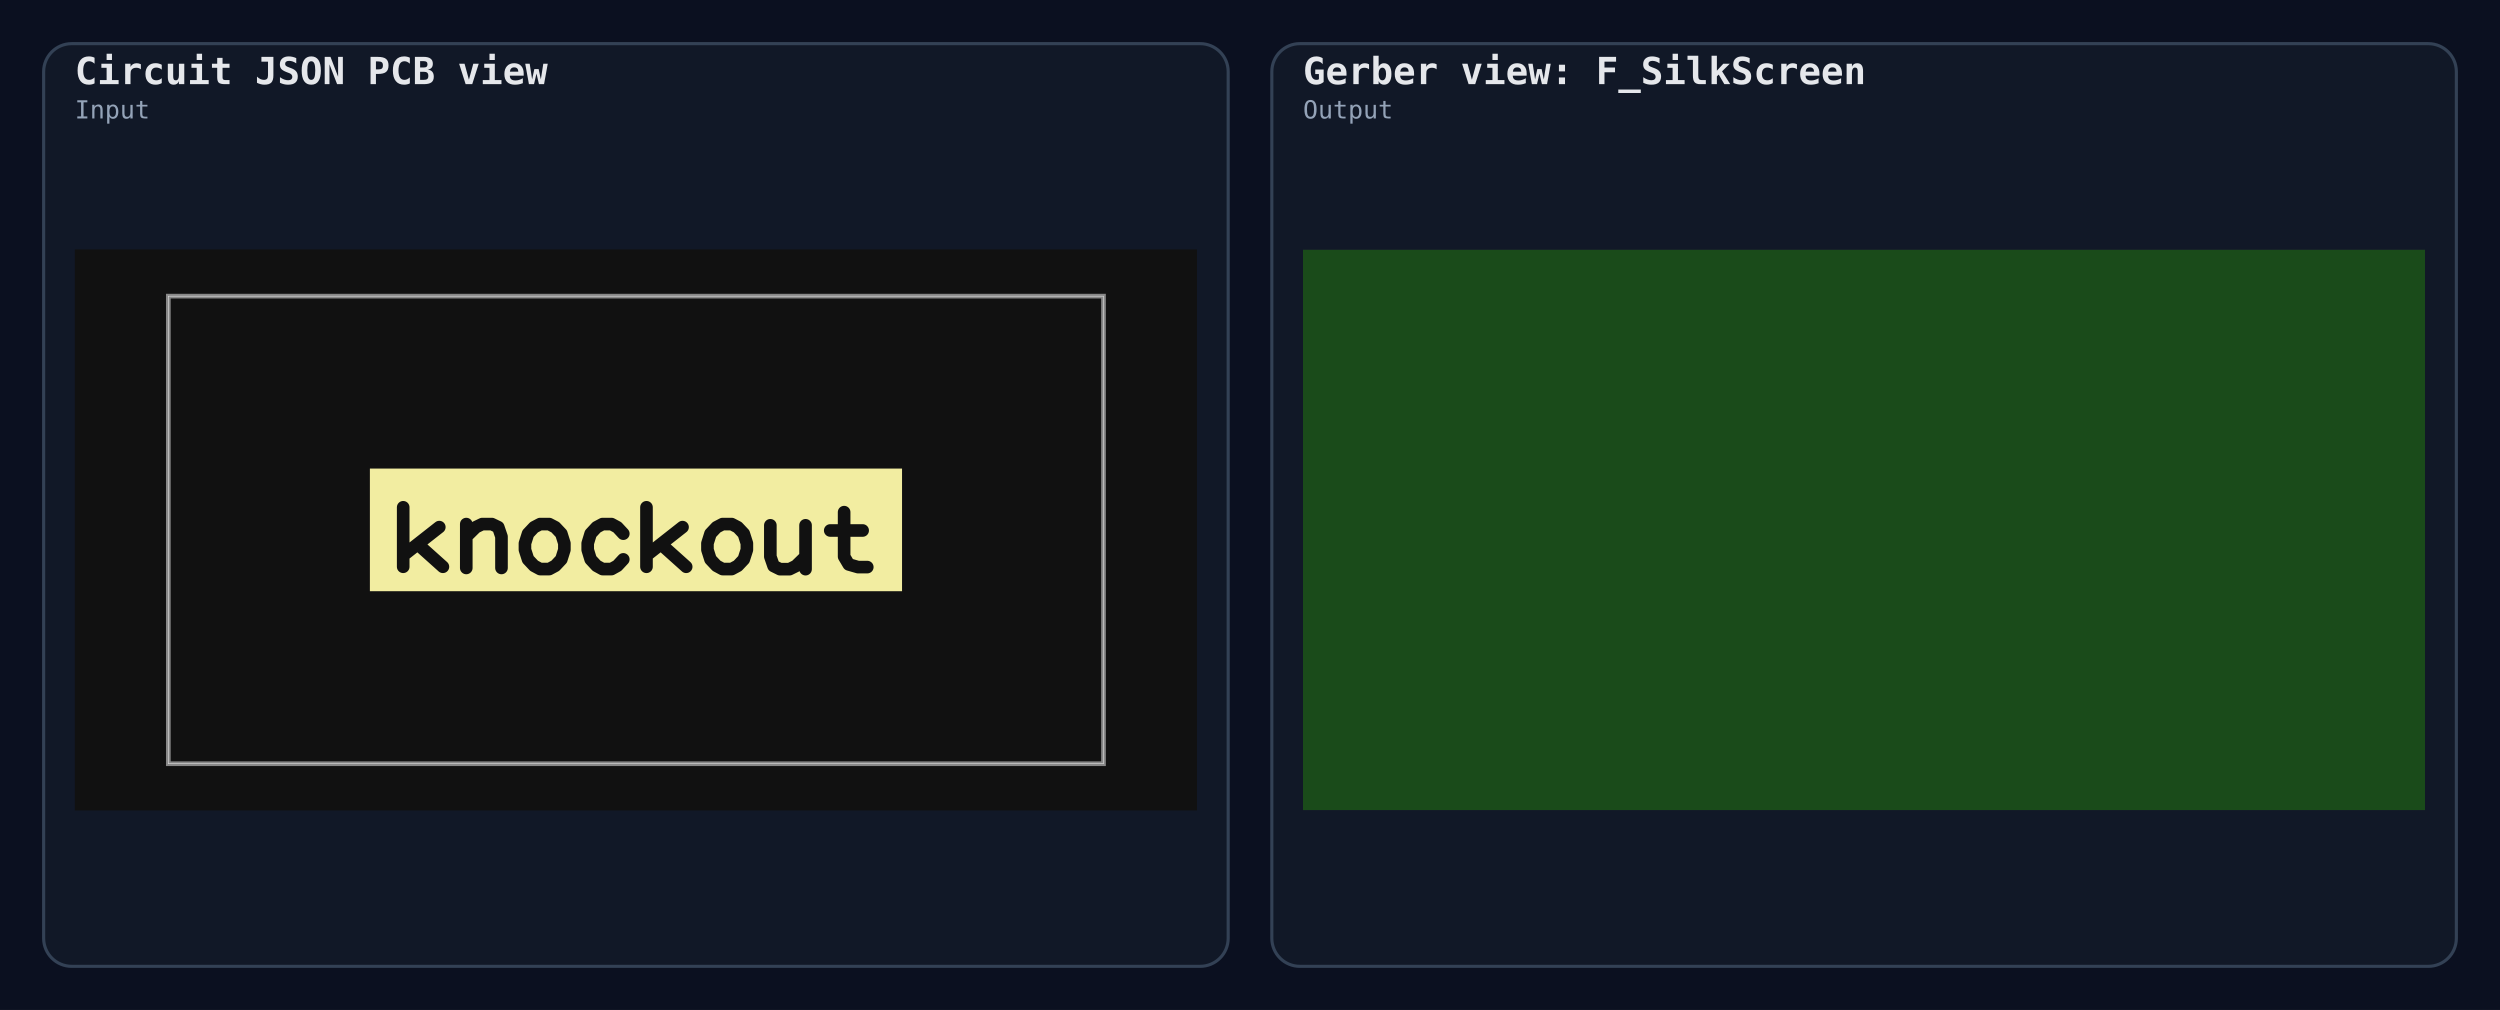
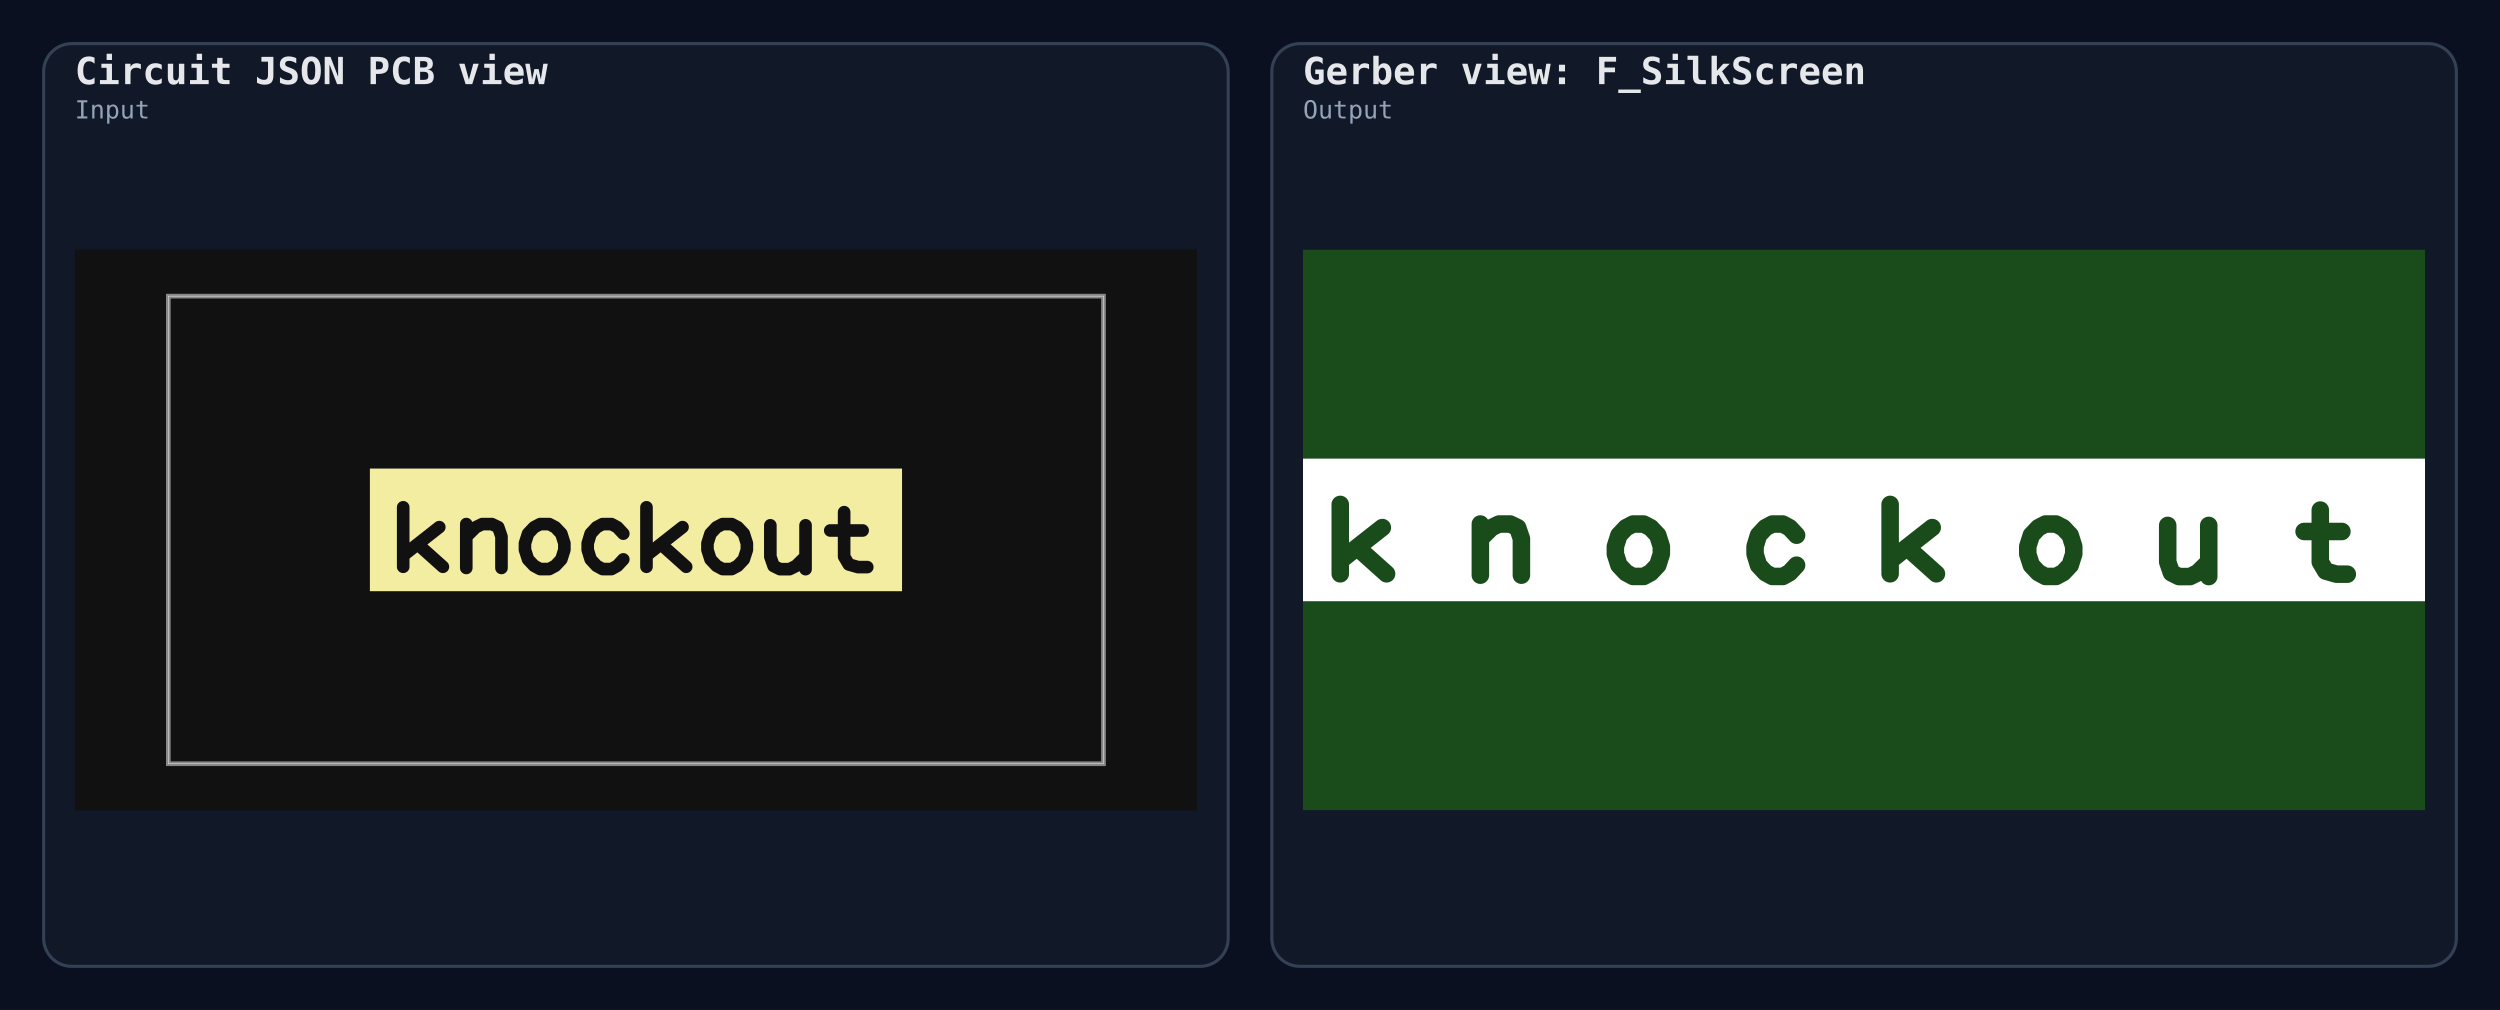
<svg xmlns="http://www.w3.org/2000/svg" version="1.1" viewBox="0 0 1604 648" width="1604" height="648">
  <defs>
    <style>.snapshot-label { font: 600 24px ui-monospace, SFMono-Regular, Menlo, monospace; fill: #e5e7eb; }.snapshot-subtitle { font: 500 16px ui-monospace, SFMono-Regular, Menlo, monospace; fill: #94a3b8; }</style>
  </defs>
  <rect x="0" y="0" width="1604" height="648" fill="#0b1020" />
  <rect x="28" y="28" width="760" height="592" rx="18" fill="#111827" stroke="#334155" stroke-width="2" />
  <rect x="816" y="28" width="760" height="592" rx="18" fill="#111827" stroke="#334155" stroke-width="2" />
  <text x="48" y="54" class="snapshot-label">Circuit JSON PCB view</text>
  <text x="836" y="54" class="snapshot-label">Gerber view: F_SilkScreen</text>
  <text x="48" y="76" class="snapshot-subtitle">Input</text>
  <text x="836" y="76" class="snapshot-subtitle">Output</text>
  <svg x="48" y="80" width="720" height="520" preserveAspectRatio="xMidYMid meet" viewBox="0 0 800 400">
    <style />
    <rect class="boundary" x="0" y="0" fill="#111111" width="800" height="400" data-type="pcb_background" data-pcb-layer="global" />
    <rect class="pcb-boundary" fill="none" stroke="#fff" stroke-width="0.3" x="66.667" y="33.333" width="666.667" height="333.333" data-type="pcb_boundary" data-pcb-layer="global" />
    <path class="pcb-board" d="M 66.667 366.667 L 733.333 366.667 L 733.333 33.333 L 66.667 33.333 Z" fill="none" stroke="rgba(255, 255, 255, 0.5)" stroke-width="3.333" data-type="pcb_board" data-pcb-layer="board" />
    <rect x="-5.694" y="-1.317" width="11.389" height="2.633" fill="#f2eda1" mask="url(#silkscreen-knockout-mask-silk_knockout_text-0)" transform="matrix(33.33333,0,0,33.33333,400,200)" class="pcb-silkscreen-text-knockout pcb-silkscreen-top" data-type="pcb_silkscreen_text" data-pcb-silkscreen-text-id="silk_knockout_text" data-pcb-layer="top" />
    <defs>
      <mask id="silkscreen-knockout-mask-silk_knockout_text-0">
        <rect x="-5.694" y="-1.317" width="11.389" height="2.633" fill="white" />
        <path d="M-4.977 -0.484L-4.977 0.788 M-4.205 -0.06L-4.977 0.546 M-4.668 0.304L-4.128 0.788 M-3.628 -0.125L-3.628 0.813 M-3.628 0.143L-3.423 -0.059 M-3.423 -0.059L-3.286 -0.125 M-3.286 -0.125L-3.081 -0.125 M-3.081 -0.125L-2.944 -0.059 M-2.944 -0.059L-2.875 0.143 M-2.875 0.143L-2.875 0.813 M-2.048 -0.125L-2.178 -0.057 M-2.178 -0.057L-2.307 0.08 M-2.307 0.08L-2.373 0.287 M-2.373 0.287L-2.373 0.425 M-2.373 0.425L-2.307 0.63 M-2.307 0.63L-2.178 0.767 M-2.178 0.767L-2.048 0.837 M-2.048 0.837L-1.854 0.837 M-1.854 0.837L-1.724 0.767 M-1.724 0.767L-1.595 0.63 M-1.595 0.63L-1.53 0.425 M-1.53 0.425L-1.53 0.287 M-1.53 0.287L-1.595 0.08 M-1.595 0.08L-1.724 -0.057 M-1.724 -0.057L-1.854 -0.125 M-1.854 -0.125L-2.048 -0.125 M-0.27 0.08L-0.397 -0.057 M-0.397 -0.057L-0.523 -0.125 M-0.523 -0.125L-0.713 -0.125 M-0.713 -0.125L-0.841 -0.057 M-0.841 -0.057L-0.968 0.08 M-0.968 0.08L-1.031 0.287 M-1.031 0.287L-1.031 0.425 M-1.031 0.425L-0.968 0.63 M-0.968 0.63L-0.841 0.767 M-0.841 0.767L-0.713 0.837 M-0.713 0.837L-0.523 0.837 M-0.523 0.837L-0.397 0.767 M-0.397 0.767L-0.27 0.63 M0.226 -0.484L0.226 0.788 M0.997 -0.06L0.226 0.546 M0.535 0.304L1.075 0.788 M1.854 -0.125L1.724 -0.057 M1.724 -0.057L1.595 0.08 M1.595 0.08L1.53 0.287 M1.53 0.287L1.53 0.425 M1.53 0.425L1.595 0.63 M1.595 0.63L1.724 0.767 M1.724 0.767L1.854 0.837 M1.854 0.837L2.048 0.837 M2.048 0.837L2.178 0.767 M2.178 0.767L2.307 0.63 M2.307 0.63L2.373 0.425 M2.373 0.425L2.373 0.287 M2.373 0.287L2.307 0.08 M2.307 0.08L2.178 -0.057 M2.178 -0.057L2.048 -0.125 M2.048 -0.125L1.854 -0.125 M2.875 -0.099L2.875 0.571 M2.875 0.571L2.944 0.771 M2.944 0.771L3.081 0.839 M3.081 0.839L3.286 0.839 M3.286 0.839L3.423 0.771 M3.423 0.771L3.628 0.571 M3.628 -0.099L3.628 0.839 M4.453 -0.38L4.453 0.571 M4.453 0.571L4.552 0.738 M4.552 0.738L4.75 0.795 M4.75 0.795L4.948 0.795 M4.156 0.012L4.849 0.012" fill="none" stroke="black" stroke-width="0.27" stroke-linecap="round" stroke-linejoin="round" />
      </mask>
    </defs>
  </svg>
-   <svg x="836" y="80" width="720" height="520" preserveAspectRatio="xMidYMid meet" viewBox="-10000 -5000 20000 10000" version="1.1" stroke-linecap="round" stroke-linejoin="round" stroke-width="0" fill-rule="evenodd" clip-rule="evenodd" id="v_5RHljS6--1_top">
+   <svg x="836" y="80" width="720" height="520" preserveAspectRatio="xMidYMid meet" viewBox="-10000 -5000 20000 10000" version="1.1" stroke-linecap="round" stroke-linejoin="round" stroke-width="0" fill-rule="evenodd" clip-rule="evenodd" id="vstwp4s83Fxk_top">
    <defs>
-       <style>.v_5RHljS6--1_fr4 {color: #666666;}
- .v_5RHljS6--1_cu {color: #cccccc;}
- .v_5RHljS6--1_cf {color: #cc9933;}
- .v_5RHljS6--1_sm {color: #004200; opacity: 0.749;}
- .v_5RHljS6--1_ss {color: #ffffff;}
- .v_5RHljS6--1_sp {color: #999999;}
- .v_5RHljS6--1_out {color: #000000;}</style>
-       <g id="v_5RHljS6--1_top_silkscreen">
-         <path d="M -9388.048 400.757 -9388.048 -785.697 M -8571.049 321.661 -9388.048 -328.69 M -9078.153 -144.132 -8458.359 -759.33 M -6881.226 -785.697 -6881.226 400.757 -6065.183 -785.697 -6081.196 400.757 M -4047.237 -807.125 -4202.747 -758.742 -4344.9 -611.539 -4450.024 -111.904 -4349.891 262.054 -4227.037 368.564 -4014.323 423.827 -3814.055 357.49 -3696.8 236.245 -3596.385 -219.264 -3646.359 -506.842 -3735.417 -673.043 -3893.603 -786.252 -4047.237 -807.125 M -1174.155 140.268 -1227.756 270.907 -1326.083 363.403 -1512.297 423.827 -1649.902 405.375 -1771.164 343.441 -1889.575 200.494 -1972.253 -174.727 -1907.372 -551.924 -1810.583 -703.82 -1709.955 -774.902 -1513.918 -807.125 -1343.072 -765.938 -1216.572 -645.748 -1174.155 -476.114 M 411.952 400.757 411.952 -785.697 M 1228.952 321.661 411.952 -328.69 M 721.847 -144.132 1341.641 -759.33 M 3302.763 -807.125 3147.253 -758.742 3005.1 -611.539 2899.976 -111.904 3000.109 262.054 3122.963 368.564 3335.677 423.827 3535.945 357.49 3653.2 236.245 3753.615 -219.264 3703.641 -506.842 3614.583 -673.043 3456.397 -786.252 3302.763 -807.125 M 5376.039 400.757 5377.89 -260.531 5390.651 -440.422 5423.292 -573.673 5485.876 -675.026 5567.749 -742.04 5690.062 -790.44 5844.396 -808.743 5952.718 -790.419 6041.56 -742.15 6094.727 -685.599 6117.554 -648.426 6152.473 -553.648 6168.775 -428.096 6177.554 398.97 M 7740.161 400.757 8713.43 400.757 M 8241.247 400.757 8241.247 -785.697" fill="none" stroke-width="312.5" />
+       <style>.vstwp4s83Fxk_fr4 {color: #666666;}
+ .vstwp4s83Fxk_cu {color: #cccccc;}
+ .vstwp4s83Fxk_cf {color: #cc9933;}
+ .vstwp4s83Fxk_sm {color: #004200; opacity: 0.749;}
+ .vstwp4s83Fxk_ss {color: #ffffff;}
+ .vstwp4s83Fxk_sp {color: #999999;}
+ .vstwp4s83Fxk_out {color: #000000;}</style>
+       <mask id="oe7XQJiFDxIR_clear-1" fill="#000" stroke="#000">
+         <g>
+           <rect x="-10050" y="-1275" width="20100" height="2550" fill="#fff" />
+           <path d="M -9335.925 454.59 -9335.925 -781.93 M -8585.808 41.849 -9335.925 -546.565 M -9035.674 -311.201 -8510.483 -781.93 M -6838.928 105.103 -6838.928 -806.393 M -6838.928 -155.327 -6639.612 40.938 -6506.122 105.103 -6306.802 105.103 -6174.226 40.938 -6107.481 -155.327 -6107.481 -806.393 M -4117.444 105.103 -4243.438 39.314 -4369.424 -94.19 -4432.934 -295.414 -4432.934 -428.923 -4369.424 -628.213 -4243.438 -761.723 -4117.444 -829.439 -3928.97 -829.439 -3802.974 -761.723 -3676.984 -628.213 -3613.475 -428.923 -3613.475 -295.414 -3676.984 -94.19 -3802.974 39.314 -3928.97 105.103 -4117.444 105.103 M -1203.209 -94.19 -1327.158 39.314 -1449.255 105.103 -1634.255 105.103 -1758.204 39.314 -1882.149 -94.19 -1943.2 -295.414 -1943.2 -428.923 -1882.149 -628.213 -1758.204 -761.723 -1634.255 -829.439 -1449.255 -829.439 -1327.158 -761.723 -1203.209 -628.213 M 464.076 454.59 464.076 -781.93 M 1214.192 41.849 464.076 -546.565 M 764.327 -311.201 1289.517 -781.93 M 3232.556 105.103 3106.562 39.314 2980.576 -94.19 2917.066 -295.414 2917.066 -428.923 2980.576 -628.213 3106.562 -761.723 3232.556 -829.439 3421.03 -829.439 3547.026 -761.723 3673.016 -628.213 3736.525 -428.923 3736.525 -295.414 3673.016 -94.19 3547.026 39.314 3421.03 105.103 3232.556 105.103 M 5411.072 80.321 5411.072 -570.735 5477.815 -765.119 5610.388 -831.17 5809.706 -831.17 5943.198 -765.119 6142.519 -570.735 M 6142.519 80.321 6142.519 -831.17 M 8130.556 353.759 8130.556 -571.461 8226.79 -733.815 8419.269 -788.984 8611.745 -788.984 M 7841.846 -27.648 8515.507 -27.648" fill="none" stroke-width="312.5" />
+         </g>
+       </mask>
+       <g id="vstwp4s83Fxk_top_silkscreen">
+         <g mask="url(#oe7XQJiFDxIR_clear-1)">
+           <path d="M -10050 -1275 10050 -1275 10050 1275 -10050 1275 -10050 -1275" />
+         </g>
      </g>
-       <clipPath id="v_5RHljS6--1_top_outline">
+       <clipPath id="vstwp4s83Fxk_top_outline">
        <path d="M -10000 -5000 10000 -5000 10000 5000 -10000 5000 -10000 -5000" fill="none" stroke-width="50" />
      </clipPath>
-       <mask id="v_5RHljS6--1_top_mech-mask">
+       <mask id="vstwp4s83Fxk_top_mech-mask">
        <g fill="#000" stroke="#000">
          <rect x="-10000" y="-5000" width="20000" height="10000" fill="#fff" />
        </g>
      </mask>
    </defs>
    <g transform="translate(0,0) scale(1,-1)">
-       <g mask="url(#v_5RHljS6--1_top_mech-mask)" clip-path="url(#v_5RHljS6--1_top_outline)">
-         <rect x="-10000" y="-5000" width="20000" height="10000" fill="currentColor" class="v_5RHljS6--1_fr4" />
-         <rect x="-10000" y="-5000" width="20000" height="10000" fill="currentColor" class="v_5RHljS6--1_sm" />
+       <g mask="url(#vstwp4s83Fxk_top_mech-mask)" clip-path="url(#vstwp4s83Fxk_top_outline)">
+         <rect x="-10000" y="-5000" width="20000" height="10000" fill="currentColor" class="vstwp4s83Fxk_fr4" />
+         <rect x="-10000" y="-5000" width="20000" height="10000" fill="currentColor" class="vstwp4s83Fxk_sm" />
+         <g fill="currentColor" stroke="currentColor" class="vstwp4s83Fxk_ss">
+           <g mask="url(#oe7XQJiFDxIR_clear-1)">
+             <path d="M -10050 -1275 10050 -1275 10050 1275 -10050 1275 -10050 -1275" />
+           </g>
+         </g>
      </g>
    </g>
  </svg>
</svg>
